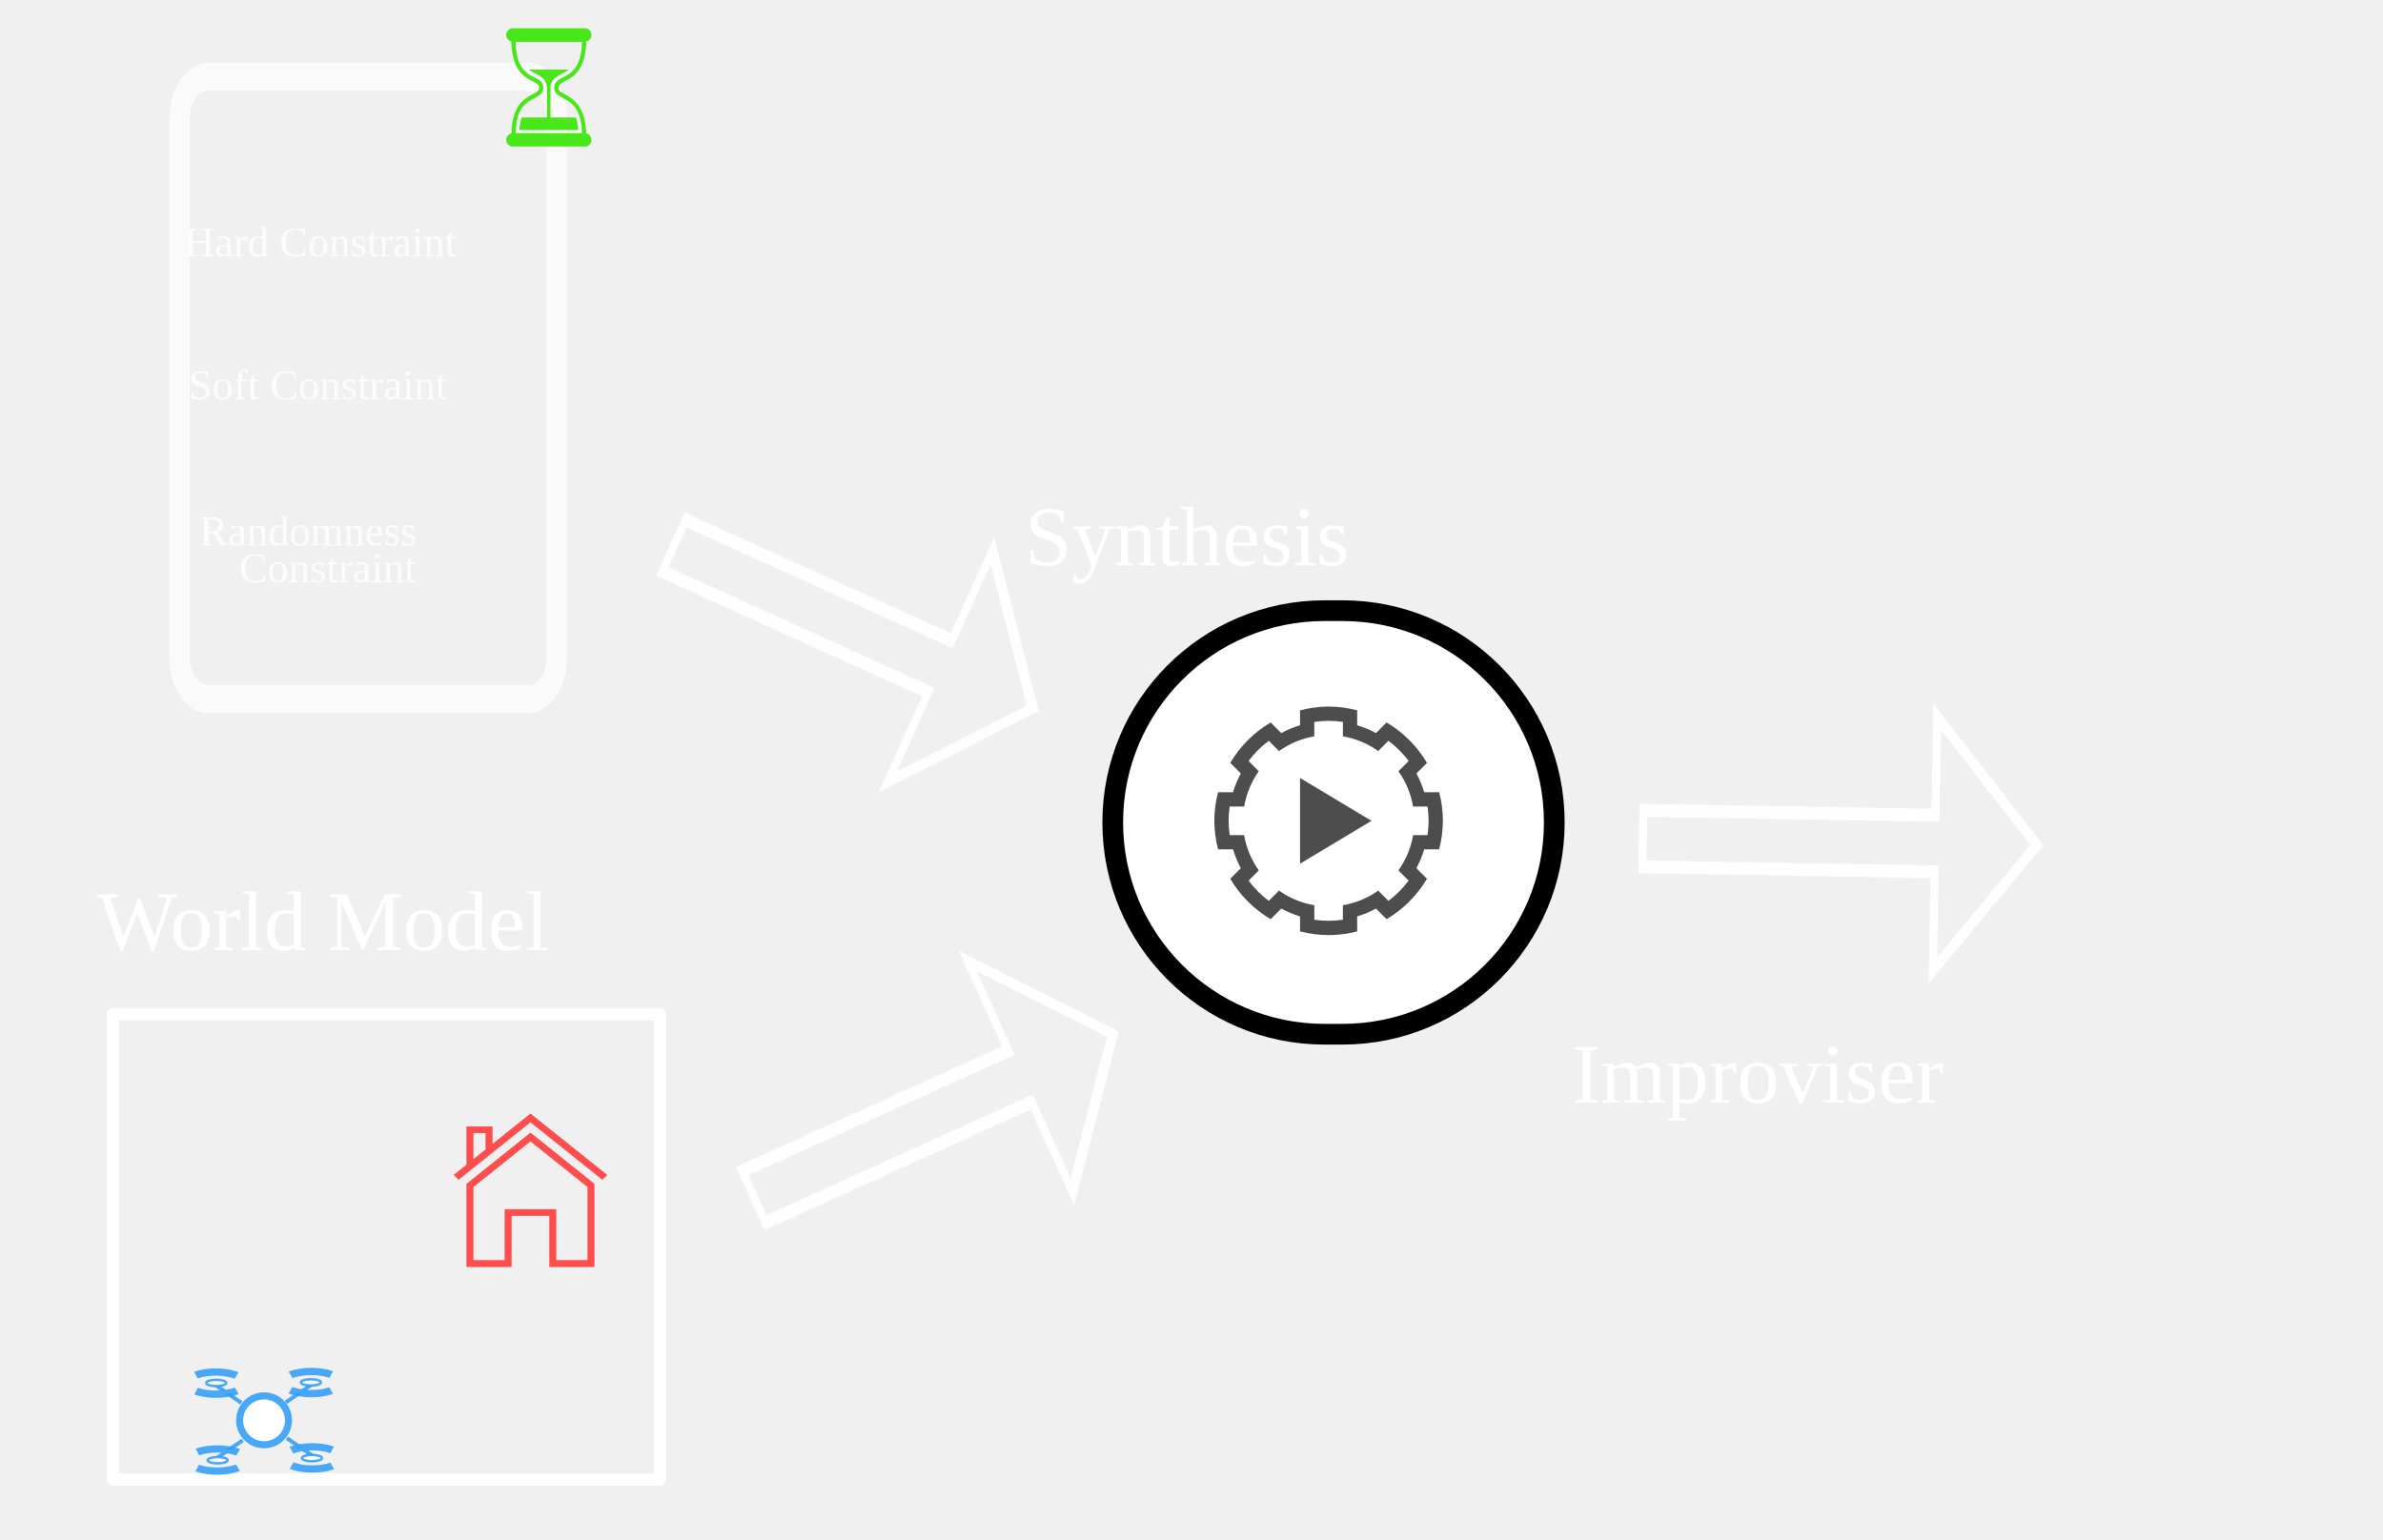
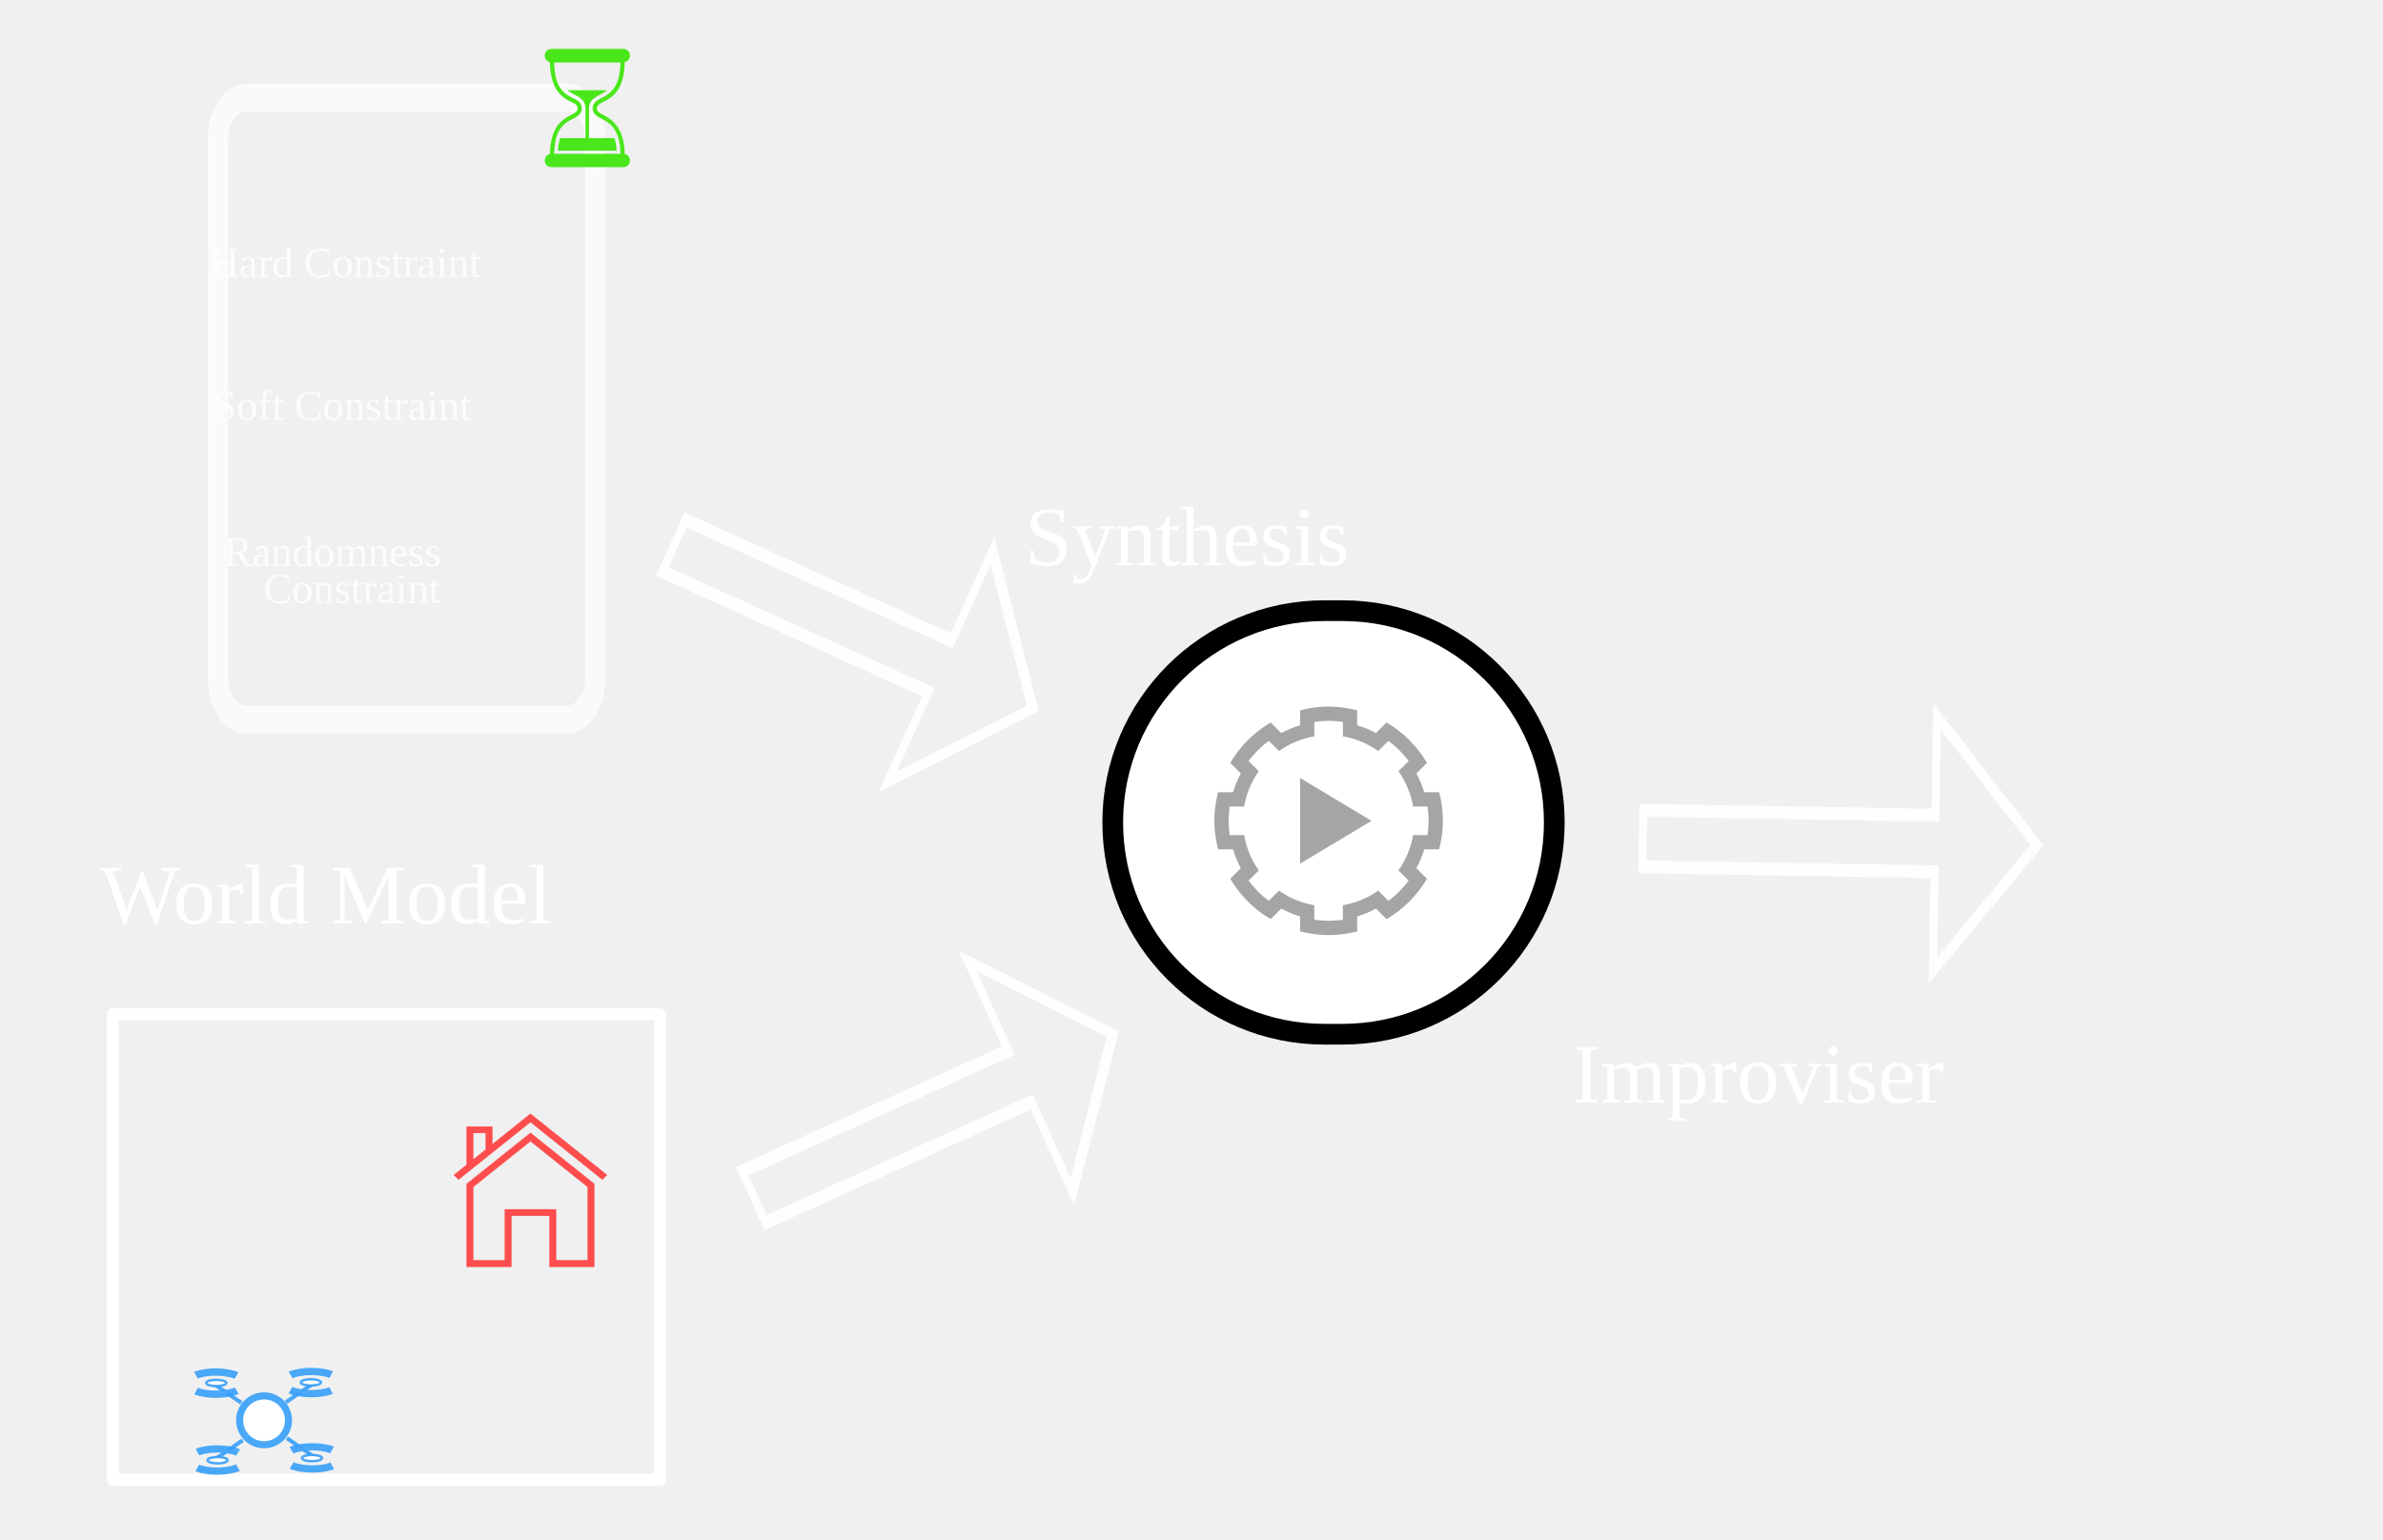
<svg xmlns="http://www.w3.org/2000/svg" width="844.607" height="545.63" viewBox="0 0 223.469 144.365" version="1.1" id="svg211">
  <defs id="defs208">
    <marker style="overflow:visible" id="marker62969" refX="0.0" refY="0.0" orient="auto">
      <path transform="scale(0.8) translate(-6,0)" style="fill-rule:evenodd;fill:context-fill;stroke:context-stroke;stroke-width:1.0pt" d="M 5.77,0.0 L -2.88,5.0 L -2.88,-5.0 L 5.77,0.0 z " id="path62967" />
    </marker>
    <marker style="overflow:visible" id="marker62959" refX="0.0" refY="0.0" orient="auto">
      <path transform="scale(0.8) translate(12.5,0)" style="fill-rule:evenodd;fill:context-stroke;stroke:context-stroke;stroke-width:1.0pt" d="M 0.0,0.0 L 5.0,-5.0 L -12.5,0.0 L 5.0,5.0 L 0.0,0.0 z " id="path17092" />
    </marker>
    <marker style="overflow:visible" id="TriangleOutL" refX="0" refY="0" orient="auto">
      <path transform="scale(0.8)" style="fill:context-stroke;fill-rule:evenodd;stroke:context-stroke;stroke-width:1pt" d="M 5.77,0 -2.88,5 V -5 Z" id="path17234" />
    </marker>
    <marker style="overflow:visible" id="EmptyTriangleOutL" refX="0" refY="0" orient="auto">
      <path transform="matrix(0.8,0,0,0.8,-4.8,0)" style="fill:context-fill;fill-rule:evenodd;stroke:context-stroke;stroke-width:1pt" d="M 5.77,0 -2.88,5 V -5 Z" id="path17252" />
    </marker>
    <marker orient="auto" refY="0" refX="0" id="Arrow1Send" style="overflow:visible">
      <path id="path1590" d="M 0,0 5,-5 -12.5,0 5,5 Z" style="fill:#484d49;fill-opacity:0.457;fill-rule:evenodd;stroke:#484d49;stroke-width:1pt;stroke-opacity:0.457" transform="matrix(-0.2,0,0,-0.2,-1.2,0)" />
    </marker>
    <marker orient="auto" refY="0" refX="0" id="Arrow1Mend" style="overflow:visible">
      <path id="path1584" d="M 0,0 5,-5 -12.5,0 5,5 Z" style="fill:#000000;fill-opacity:1;fill-rule:evenodd;stroke:#000000;stroke-width:1pt;stroke-opacity:1" transform="matrix(-0.4,0,0,-0.4,-4,0)" />
    </marker>
    <marker orient="auto" refY="0" refX="0" id="Arrow1Lstart" style="overflow:visible">
      <path id="path1575" d="M 0,0 5,-5 -12.5,0 5,5 Z" style="fill:#000000;fill-opacity:1;fill-rule:evenodd;stroke:#000000;stroke-width:1pt;stroke-opacity:1" transform="matrix(0.8,0,0,0.8,10,0)" />
    </marker>
    <style type="text/css" id="current-color-scheme">
      .ColorScheme-Text {
        color:#4d4d4d;
      }
      </style>
    <marker style="overflow:visible" id="TriangleOutL-7" refX="0" refY="0" orient="auto">
      <path transform="scale(0.8)" style="fill:context-stroke;fill-rule:evenodd;stroke:context-stroke;stroke-width:1pt" d="M 5.77,0 -2.88,5 V -5 Z" id="path17234-6" />
    </marker>
    <marker style="overflow:visible" id="TriangleOutL-6" refX="0" refY="0" orient="auto">
      <path transform="scale(0.8)" style="fill:context-stroke;fill-rule:evenodd;stroke:context-stroke;stroke-width:1pt" d="M 5.77,0 -2.88,5 V -5 Z" id="path17234-2" />
    </marker>
  </defs>
-   <g id="layer1" transform="translate(-2.836488,-1.148294)">
+   <g id="layer1" transform="translate(-2.836488,-1.148294)" style="opacity:1">
    <g id="g6491" transform="matrix(0.3446956,0,0,0.3446956,7.017102,81.92603)" style="display:inline">
      <g id="layer1-6" transform="translate(-2.850199,-12.07807)" style="display:none">
        <rect style="opacity:1;fill:#555555;fill-opacity:1;stroke:#f93737;stroke-width:1.729;stroke-linecap:round;stroke-linejoin:round;stroke-miterlimit:4;stroke-dasharray:none;stroke-dashoffset:0;stroke-opacity:0.899" id="rect838" width="121.124" height="123.391" x="36.665" y="46.04" ry="0.04" />
        <text xml:space="preserve" style="font-style:normal;font-weight:normal;font-size:10.583px;line-height:1.25;font-family:sans-serif;letter-spacing:0px;word-spacing:0px;fill:#000000;fill-opacity:1;stroke:none;stroke-width:0.265" x="68.09" y="158.719" id="text3446" />
      </g>
      <g id="layer10">
        <rect style="fill:none;fill-opacity:0.913;stroke:#ffffff;stroke-width:3.323;stroke-opacity:1" id="rect6683" width="148.831" height="126.642" x="18.575" y="41.657" ry="0.081" />
      </g>
      <g id="layer11">
        <g id="layer2" style="display:inline" transform="translate(49.50892,38.42407)">
          <g id="g490" transform="translate(-35.75047,-45.1251)">
            <g id="g1486-63" transform="matrix(0.1083199,0,0,0.1083199,90.69718,68.52624)" style="fill:#ff4949;fill-opacity:0.973;stroke:#f93737;stroke-opacity:0.899">
              <path id="path1482-2" d="M 256,112 96,240 V 448 H 208 V 320 h 96 V 448 H 416 V 240 Z M 400,432 H 320 V 304 H 192 V 432 H 112 V 247.69 l 144,-115.2 144,115.2 z" style="fill:#ff4949;fill-opacity:0.973;stroke:#f93737;stroke-opacity:0.899" />
              <path id="path1484-06" d="m 256,64 -96,76.8 V 96 H 96 v 95.999 L 64,217.498 75.51,228.882 256,84.49 436.49,228.883 448,217.498 Z m -112,89.599 -32,25.6 V 112 h 32 z" style="fill:#ff4949;fill-opacity:0.973;stroke:#f93737;stroke-opacity:0.899" />
            </g>
          </g>
        </g>
      </g>
      <g id="layer4" style="display:inline" transform="matrix(1.485321,0,0,1.485321,26.91376,-4.255943)">
        <g id="layer5">
          <g id="g3074-6" transform="matrix(0.05669971,0,0,-0.05669971,14.73533,160.2424)" style="display:inline;fill:#ffffff;fill-opacity:1;stroke:#379ff9;stroke-opacity:0.899">
            <g id="g590" style="fill:#ffffff;fill-opacity:1;stroke:#379ff9;stroke-opacity:0.899">
              <g id="g3310" transform="translate(67.73886,223.6234)" style="fill:#ffffff;fill-opacity:1;stroke:#379ff9;stroke-opacity:0.899">
                <path id="path3798-2-1" d="m 48.197,160.046 -3.593,-2.472" style="fill:#ffffff;fill-opacity:1;stroke:#379ff9;stroke-width:0.531;stroke-linecap:butt;stroke-linejoin:miter;stroke-miterlimit:4;stroke-dasharray:none;stroke-opacity:0.899" transform="matrix(24.01595,0,0,-24.01595,-1169.153,4645.409)" />
                <path id="path3872" style="fill:#ffffff;fill-opacity:1;stroke:#379ff9;stroke-width:0.331;stroke-opacity:0.899" transform="matrix(24.01595,0,0,-24.01595,-1169.153,4645.409)" d="m 46.18,157.367 a 1.352,0.423 0 0 1 -1.352,0.423 1.352,0.423 0 0 1 -1.352,-0.423 1.352,0.423 0 0 1 1.352,-0.423 1.352,0.423 0 0 1 1.352,0.423 z" />
                <g transform="matrix(1,0,0,-1,-4.294649,1482.473)" id="g3074" style="fill:#ffffff;fill-opacity:1;stroke:#379ff9;stroke-opacity:0.899">
                  <path id="path3928-3" style="fill:#ffffff;fill-opacity:1;stroke:#379ff9;stroke-width:30.597;stroke-opacity:0.899" transform="matrix(0.9274643,0,0,0.7674836,-205.264,498.8283)" d="M 197.448,186.174 A 100.658,47.368 0 0 1 55.765,187.673" />
                  <path id="path3928-3-2" style="fill:#ffffff;fill-opacity:1;stroke:#379ff9;stroke-width:30.597;stroke-opacity:0.899" transform="matrix(0.9274643,0,0,-0.7674836,-205.7667,735.1617)" d="M 197.448,186.174 A 100.658,47.368 0 0 1 55.765,187.673" />
                </g>
                <path id="path985" style="opacity:1;fill:#ffffff;fill-opacity:1;stroke:#379ff9;stroke-width:0.948;stroke-linecap:round;stroke-linejoin:round;stroke-opacity:0.899" transform="matrix(24.01595,0,0,-24.01595,-1169.153,4645.409)" d="m 54.54,162.395 a 3.286,3.286 0 0 1 -3.286,3.286 3.286,3.286 0 0 1 -3.286,-3.286 3.286,3.286 0 0 1 3.286,-3.286 3.286,3.286 0 0 1 3.286,3.286 z" />
                <path id="path3798-2-1-5" d="m 54.192,159.971 3.593,-2.472" style="fill:#ffffff;fill-opacity:1;stroke:#379ff9;stroke-width:0.531;stroke-linecap:butt;stroke-linejoin:miter;stroke-miterlimit:4;stroke-dasharray:none;stroke-opacity:0.899" transform="matrix(24.01595,0,0,-24.01595,-1169.153,4645.409)" />
                <path id="path3872-3" style="fill:#ffffff;fill-opacity:1;stroke:#379ff9;stroke-width:0.331;stroke-opacity:0.899" transform="matrix(-24.01595,0,0,-24.01595,-1169.153,4645.409)" d="m -56.209,157.291 a 1.352,0.423 0 0 1 -1.352,0.423 1.352,0.423 0 0 1 -1.352,-0.423 1.352,0.423 0 0 1 1.352,-0.423 1.352,0.423 0 0 1 1.352,0.423 z" />
                <g transform="rotate(180,62.48022,742.1427)" id="g3074-5" style="fill:#ffffff;fill-opacity:1;stroke:#379ff9;stroke-opacity:0.899">
                  <path id="path3928-3-6" style="fill:#ffffff;fill-opacity:1;stroke:#379ff9;stroke-width:30.597;stroke-opacity:0.899" transform="matrix(0.9274643,0,0,0.7674836,-205.264,498.8283)" d="M 197.448,186.174 A 100.658,47.368 0 0 1 55.765,187.673" />
                  <path id="path3928-3-2-2" style="fill:#ffffff;fill-opacity:1;stroke:#379ff9;stroke-width:30.597;stroke-opacity:0.899" transform="matrix(0.9274643,0,0,-0.7674836,-205.7667,735.1617)" d="M 197.448,186.174 A 100.658,47.368 0 0 1 55.765,187.673" />
                </g>
                <path id="path3798-2-1-5-1" d="m 54.326,164.798 3.593,2.472" style="fill:#ffffff;fill-opacity:1;stroke:#379ff9;stroke-width:0.531;stroke-linecap:butt;stroke-linejoin:miter;stroke-miterlimit:4;stroke-dasharray:none;stroke-opacity:0.899" transform="matrix(24.01595,0,0,-24.01595,-1169.153,4645.409)" />
                <path id="path3872-3-2" style="fill:#ffffff;fill-opacity:1;stroke:#379ff9;stroke-width:0.331;stroke-opacity:0.899" transform="matrix(-24.01595,0,0,24.01595,-1169.153,4645.409)" d="m -56.343,-167.478 a 1.352,0.423 0 0 1 -1.352,0.423 1.352,0.423 0 0 1 -1.352,-0.423 1.352,0.423 0 0 1 1.352,-0.423 1.352,0.423 0 0 1 1.352,0.423 z" />
                <g transform="matrix(-1,0,0,1,128.1668,6.90432)" id="g3074-5-7" style="fill:#ffffff;fill-opacity:1;stroke:#379ff9;stroke-opacity:0.899">
                  <path id="path3928-3-6-0" style="fill:#ffffff;fill-opacity:1;stroke:#379ff9;stroke-width:30.597;stroke-opacity:0.899" transform="matrix(0.9274643,0,0,0.7674836,-205.264,498.8283)" d="M 197.448,186.174 A 100.658,47.368 0 0 1 55.765,187.673" />
                  <path id="path3928-3-2-2-9" style="fill:#ffffff;fill-opacity:1;stroke:#379ff9;stroke-width:30.597;stroke-opacity:0.899" transform="matrix(0.9274643,0,0,-0.7674836,-205.7667,735.1617)" d="M 197.448,186.174 A 100.658,47.368 0 0 1 55.765,187.673" />
                </g>
                <path id="path3798-2-1-6" d="m 48.376,165.085 -3.593,2.472" style="fill:#ffffff;fill-opacity:1;stroke:#379ff9;stroke-width:0.531;stroke-linecap:butt;stroke-linejoin:miter;stroke-miterlimit:4;stroke-dasharray:none;stroke-opacity:0.899" transform="matrix(24.01595,0,0,-24.01595,-1169.153,4645.409)" />
                <path id="path3872-0" style="fill:#ffffff;fill-opacity:1;stroke:#379ff9;stroke-width:0.331;stroke-opacity:0.899" transform="matrix(24.01595,0,0,24.01595,-1169.153,4645.409)" d="m 46.358,-167.765 a 1.352,0.423 0 0 1 -1.352,0.423 1.352,0.423 0 0 1 -1.352,-0.423 1.352,0.423 0 0 1 1.352,-0.423 1.352,0.423 0 0 1 1.352,0.423 z" />
                <path id="path3928-3-26" style="fill:#ffffff;fill-opacity:1;stroke:#379ff9;stroke-width:30.597;stroke-opacity:0.899" transform="matrix(0.9274643,0,0,0.7674836,-205.264,498.8283)" d="M 197.448,186.174 A 100.658,47.368 0 0 1 55.765,187.673" />
                <path id="path3928-3-2-1" style="fill:#ffffff;fill-opacity:1;stroke:#379ff9;stroke-width:30.597;stroke-opacity:0.899" transform="matrix(0.9274643,0,0,-0.7674836,-205.7667,735.1617)" d="M 197.448,186.174 A 100.658,47.368 0 0 1 55.765,187.673" />
              </g>
            </g>
          </g>
        </g>
        <g id="layer6" style="display:inline" />
      </g>
      <g id="layer3" transform="translate(32.90027,33.04703)">
        <g id="layer7" style="display:inline">
          <g id="g1404" transform="matrix(0.8234665,0,0,0.935166,1.642104,-51.65919)" style="fill:#68f4bc;fill-opacity:1;stroke:#00951e;stroke-opacity:1" />
        </g>
        <g id="layer8" style="display:inline" />
      </g>
    </g>
-     <text xml:space="preserve" style="font-size:10.583px;line-height:1.25;font-family:'Times New Roman';-inkscape-font-specification:'Times New Roman, ';text-align:center;word-spacing:0px;text-anchor:middle;stroke-width:0.265" x="39.73" y="90.254" id="text8904">
-       <tspan id="tspan8902" style="font-style:normal;font-variant:normal;font-weight:normal;font-stretch:normal;font-size:7.938px;font-family:'Times New Roman';-inkscape-font-specification:'Times New Roman, Normal';font-variant-ligatures:normal;font-variant-caps:normal;font-variant-numeric:normal;font-variant-east-asian:normal;fill:#ffffff;fill-opacity:1;stroke-width:0.265" x="39.73" y="90.254">World Model</tspan>
+     <text xml:space="preserve" style="font-size:10.583px;line-height:1.25;font-family:'Times New Roman';-inkscape-font-specification:'Times New Roman, ';text-align:center;word-spacing:0px;text-anchor:middle;stroke-width:0.265" x="40.009" y="87.762" id="text8904">
+       <tspan id="tspan8902" style="font-style:normal;font-variant:normal;font-weight:normal;font-stretch:normal;font-size:7.938px;font-family:'Times New Roman';-inkscape-font-specification:'Times New Roman, Normal';font-variant-ligatures:normal;font-variant-caps:normal;font-variant-numeric:normal;font-variant-east-asian:normal;fill:#ffffff;fill-opacity:1;stroke-width:0.265" x="40.009" y="87.762">World Model</tspan>
    </text>
    <g id="g24943">
      <g id="g17486" transform="translate(5.889624,8.318429)">
        <rect style="fill:#ffffff;fill-opacity:1;stroke:#000000;stroke-width:1.943;stroke-opacity:1" id="rect237-3" width="41.408" height="39.729" x="101.295" y="50.11" ry="19.864" />
-         <path style="fill:currentColor;fill-opacity:1;stroke:none;stroke-width:1.34" d="m 121.54,59.104 c -0.905,0.006 -1.805,0.125 -2.679,0.356 v 1.384 0.016 a 9.378,9.378 0 0 0 -1.764,0.73 l -0.011,-0.011 -0.981,-0.981 c -1.563,0.922 -2.867,2.225 -3.789,3.789 l 0.699,0.699 0.293,0.293 a 9.378,9.378 0 0 0 -0.733,1.764 h -0.018 -1.387 c -0.229,0.875 -0.346,1.775 -0.348,2.679 0.006,0.905 0.125,1.805 0.356,2.679 h 1.384 0.016 a 9.378,9.378 0 0 0 0.73,1.764 l -0.293,0.293 -0.699,0.699 c 0.922,1.563 2.225,2.867 3.789,3.789 l 0.699,-0.699 0.293,-0.293 a 9.378,9.378 0 0 0 1.764,0.733 v 0.413 0.992 c 0.875,0.229 1.775,0.346 2.679,0.348 0.904,-0.003 1.804,-0.119 2.679,-0.348 v -0.992 -0.413 a 9.378,9.378 0 0 0 1.764,-0.733 l 0.293,0.293 0.699,0.699 c 1.563,-0.922 2.867,-2.225 3.789,-3.789 l -0.699,-0.699 -0.293,-0.293 a 9.378,9.378 0 0 0 0.73,-1.764 h 0.016 1.384 c 0.231,-0.875 0.35,-1.775 0.356,-2.679 -0.002,-0.904 -0.119,-1.804 -0.348,-2.679 h -1.387 -0.018 a 9.378,9.378 0 0 0 -0.733,-1.764 l 0.293,-0.293 0.699,-0.699 c -0.922,-1.563 -2.225,-2.867 -3.789,-3.789 l -0.981,0.981 -0.011,0.011 a 9.378,9.378 0 0 0 -1.764,-0.73 v -0.016 -1.384 c -0.875,-0.231 -1.775,-0.35 -2.679,-0.356 z m 0,1.34 c 0.449,0.002 0.897,0.036 1.34,0.102 v 0.005 1.232 0.115 a 8.038,8.038 0 0 1 3.31,1.379 l 0.086,-0.086 0.871,-0.871 0.003,-0.003 c 0.72,0.537 1.358,1.173 1.897,1.892 l -0.005,0.005 -0.871,0.871 -0.084,0.084 a 8.038,8.038 0 0 1 1.371,3.313 h 0.12 1.235 0.005 c 0.065,0.444 0.099,0.89 0.099,1.34 -0.002,0.449 -0.036,0.897 -0.102,1.34 h -0.005 -1.232 -0.115 a 8.038,8.038 0 0 1 -1.379,3.31 l 0.086,0.086 0.871,0.871 0.003,0.003 c -0.537,0.72 -1.173,1.358 -1.892,1.897 l -0.005,-0.005 -0.871,-0.871 -0.084,-0.084 a 8.038,8.038 0 0 1 -3.313,1.371 v 0.12 1.235 0.005 c -0.444,0.065 -0.89,0.099 -1.34,0.099 -0.449,-6.7e-4 -0.896,-0.035 -1.34,-0.099 v -0.005 -1.235 -0.12 a 8.038,8.038 0 0 1 -3.313,-1.371 l -0.084,0.084 -0.871,0.871 -0.005,0.005 c -0.718,-0.539 -1.355,-1.177 -1.892,-1.897 l 0.003,-0.003 0.871,-0.871 0.086,-0.086 a 8.038,8.038 0 0 1 -1.379,-3.31 h -0.115 -1.232 -0.005 c -0.065,-0.443 -0.1,-0.891 -0.102,-1.34 6.7e-4,-0.449 0.035,-0.896 0.099,-1.34 h 0.005 1.235 0.12 a 8.038,8.038 0 0 1 1.371,-3.313 l -0.084,-0.084 -0.871,-0.871 -0.005,-0.005 c 0.539,-0.718 1.177,-1.355 1.897,-1.892 l 0.003,0.003 0.871,0.871 0.086,0.086 a 8.038,8.038 0 0 1 3.31,-1.379 v -0.115 -1.232 -0.005 c 0.443,-0.065 0.891,-0.1 1.34,-0.102 z m -2.679,5.359 v 8.038 l 6.698,-4.019 z" class="ColorScheme-Text" id="path16259" />
+         <path style="fill:currentColor;fill-opacity:1;stroke:none;stroke-width:1.34;opacity:0.507" d="m 121.54,59.104 c -0.905,0.006 -1.805,0.125 -2.679,0.356 v 1.384 0.016 a 9.378,9.378 0 0 0 -1.764,0.73 l -0.011,-0.011 -0.981,-0.981 c -1.563,0.922 -2.867,2.225 -3.789,3.789 l 0.699,0.699 0.293,0.293 a 9.378,9.378 0 0 0 -0.733,1.764 h -0.018 -1.387 c -0.229,0.875 -0.346,1.775 -0.348,2.679 0.006,0.905 0.125,1.805 0.356,2.679 h 1.384 0.016 a 9.378,9.378 0 0 0 0.73,1.764 l -0.293,0.293 -0.699,0.699 c 0.922,1.563 2.225,2.867 3.789,3.789 l 0.699,-0.699 0.293,-0.293 a 9.378,9.378 0 0 0 1.764,0.733 v 0.413 0.992 c 0.875,0.229 1.775,0.346 2.679,0.348 0.904,-0.003 1.804,-0.119 2.679,-0.348 v -0.992 -0.413 a 9.378,9.378 0 0 0 1.764,-0.733 l 0.293,0.293 0.699,0.699 c 1.563,-0.922 2.867,-2.225 3.789,-3.789 l -0.699,-0.699 -0.293,-0.293 a 9.378,9.378 0 0 0 0.73,-1.764 h 0.016 1.384 c 0.231,-0.875 0.35,-1.775 0.356,-2.679 -0.002,-0.904 -0.119,-1.804 -0.348,-2.679 h -1.387 -0.018 a 9.378,9.378 0 0 0 -0.733,-1.764 l 0.293,-0.293 0.699,-0.699 c -0.922,-1.563 -2.225,-2.867 -3.789,-3.789 l -0.981,0.981 -0.011,0.011 a 9.378,9.378 0 0 0 -1.764,-0.73 v -0.016 -1.384 c -0.875,-0.231 -1.775,-0.35 -2.679,-0.356 z m 0,1.34 c 0.449,0.002 0.897,0.036 1.34,0.102 v 0.005 1.232 0.115 a 8.038,8.038 0 0 1 3.31,1.379 l 0.086,-0.086 0.871,-0.871 0.003,-0.003 c 0.72,0.537 1.358,1.173 1.897,1.892 l -0.005,0.005 -0.871,0.871 -0.084,0.084 a 8.038,8.038 0 0 1 1.371,3.313 h 0.12 1.235 0.005 c 0.065,0.444 0.099,0.89 0.099,1.34 -0.002,0.449 -0.036,0.897 -0.102,1.34 h -0.005 -1.232 -0.115 a 8.038,8.038 0 0 1 -1.379,3.31 l 0.086,0.086 0.871,0.871 0.003,0.003 c -0.537,0.72 -1.173,1.358 -1.892,1.897 l -0.005,-0.005 -0.871,-0.871 -0.084,-0.084 a 8.038,8.038 0 0 1 -3.313,1.371 v 0.12 1.235 0.005 c -0.444,0.065 -0.89,0.099 -1.34,0.099 -0.449,-6.7e-4 -0.896,-0.035 -1.34,-0.099 v -0.005 -1.235 -0.12 a 8.038,8.038 0 0 1 -3.313,-1.371 l -0.084,0.084 -0.871,0.871 -0.005,0.005 c -0.718,-0.539 -1.355,-1.177 -1.892,-1.897 l 0.003,-0.003 0.871,-0.871 0.086,-0.086 a 8.038,8.038 0 0 1 -1.379,-3.31 h -0.115 -1.232 -0.005 c -0.065,-0.443 -0.1,-0.891 -0.102,-1.34 6.7e-4,-0.449 0.035,-0.896 0.099,-1.34 h 0.005 1.235 0.12 a 8.038,8.038 0 0 1 1.371,-3.313 l -0.084,-0.084 -0.871,-0.871 -0.005,-0.005 c 0.539,-0.718 1.177,-1.355 1.897,-1.892 l 0.003,0.003 0.871,0.871 0.086,0.086 a 8.038,8.038 0 0 1 3.31,-1.379 v -0.115 -1.232 -0.005 c 0.443,-0.065 0.891,-0.1 1.34,-0.102 z m -2.679,5.359 v 8.038 l 6.698,-4.019 z" class="ColorScheme-Text" id="path16259" />
        <text xml:space="preserve" style="font-size:10.583px;line-height:1.25;font-family:'Times New Roman';-inkscape-font-specification:'Times New Roman, ';text-align:center;word-spacing:0px;text-anchor:middle;stroke-width:0.265" x="120.172" y="45.846" id="text19294">
          <tspan id="tspan19292" style="font-style:normal;font-variant:normal;font-weight:normal;font-stretch:normal;font-size:7.938px;font-family:'Times New Roman';-inkscape-font-specification:'Times New Roman, Normal';font-variant-ligatures:normal;font-variant-caps:normal;font-variant-numeric:normal;font-variant-east-asian:normal;fill:#ffffff;fill-opacity:1;stroke-width:0.265" x="120.172" y="45.846">Synthesis</tspan>
        </text>
        <text xml:space="preserve" style="font-size:10.583px;line-height:1.25;font-family:'Times New Roman';-inkscape-font-specification:'Times New Roman, ';text-align:center;word-spacing:0px;text-anchor:middle;stroke-width:0.265" x="173.725" y="96.245" id="text19294-8">
          <tspan id="tspan19292-5" style="font-style:normal;font-variant:normal;font-weight:normal;font-stretch:normal;font-size:7.938px;font-family:'Times New Roman';-inkscape-font-specification:'Times New Roman, Normal';font-variant-ligatures:normal;font-variant-caps:normal;font-variant-numeric:normal;font-variant-east-asian:normal;fill:#ffffff;fill-opacity:1;stroke-width:0.265" x="173.725" y="96.245">Improviser</tspan>
        </text>
      </g>
    </g>
    <g transform="matrix(-0.07651765,0,0,-0.1027517,120.7158,194.0189)" id="Ebene_1">
      <polygon points="233.178,0 233.178,141.732 902.25,141.732 902.25,222.986 233.178,222.986 233.178,364.719 0,182.359 " id="path2050" transform="matrix(0.4874173,0.1645879,-0.3520489,0.5781645,339.0172,1124.915)" style="fill:none;fill-opacity:1;stroke:#fefefe;stroke-opacity:1;stroke-width:18.42;stroke-miterlimit:4;stroke-dasharray:none" />
      <polygon points="233.178,141.732 902.25,141.732 902.25,222.986 233.178,222.986 233.178,364.719 0,182.359 233.178,0 " id="path2050-8" transform="matrix(0.4874173,-0.1645879,-0.3520489,-0.5781645,241.0325,1038.375)" style="fill:none;fill-opacity:1;stroke:#fefefe;stroke-opacity:1;stroke-width:18.42;stroke-miterlimit:4;stroke-dasharray:none" />
      <polygon points="902.25,222.986 233.178,222.986 233.178,364.719 0,182.359 233.178,0 233.178,141.732 902.25,141.732 " id="path2050-83" transform="matrix(0.5351107,0.00668567,-0.01430044,0.6347375,-953.07,989.7406)" style="fill:none;fill-opacity:1;stroke:#fefefe;stroke-opacity:1;stroke-width:18.42;stroke-miterlimit:4;stroke-dasharray:none" />
    </g>
  </g>
-   <g id="layer13" transform="translate(-2.836488,-1.148294)">
-     <g id="g24950" transform="matrix(1.187178,0,0,1.187178,-10.92644,-7.187084)">
-       <path d="M 53.274,63.326 H 28.074 c -1.687,0 -3.056,-1.916 -3.056,-4.277 V 16.302 c 0.004,-2.361 1.369,-4.277 3.056,-4.277 h 25.2 c 1.687,0 3.056,1.916 3.056,4.277 v 42.752 c -0.004,2.356 -1.369,4.272 -3.056,4.272 z M 54.8,16.302 c 0,-1.178 -0.684,-2.136 -1.526,-2.136 H 28.074 c -0.842,0 -1.526,0.958 -1.526,2.136 v 42.752 c 0,1.183 0.684,2.136 1.526,2.136 h 25.2 c 0.845,0 1.526,-0.958 1.526,-2.136 z" id="path5910" style="fill:#ffffff;fill-opacity:0.66;stroke:#ffffff;stroke-width:0.044;stroke-opacity:1" />
-       <text xml:space="preserve" style="font-size:4.476px;line-height:1.25;font-family:'Times New Roman';-inkscape-font-specification:'Times New Roman, ';text-align:center;word-spacing:0px;text-anchor:middle;fill:#ffffff;fill-opacity:0.823;stroke-width:0.112" x="40.81" y="27.27" id="text32281">
-         <tspan id="tspan32279" style="font-style:normal;font-variant:normal;font-weight:normal;font-stretch:normal;font-size:3.357px;font-family:'Times New Roman';-inkscape-font-specification:'Times New Roman, Normal';font-variant-ligatures:normal;font-variant-caps:normal;font-variant-numeric:normal;font-variant-east-asian:normal;fill:#ffffff;fill-opacity:0.823;stroke-width:0.112" x="40.81" y="27.27">Hard Constraint</tspan>
-       </text>
-       <text xml:space="preserve" style="font-size:4.476px;line-height:1.25;font-family:'Times New Roman';-inkscape-font-specification:'Times New Roman, ';text-align:center;word-spacing:0px;text-anchor:middle;fill:#ffffff;fill-opacity:0.823;stroke-width:0.112" x="40.621" y="38.562" id="text32281-1">
-         <tspan id="tspan32279-8" style="font-style:normal;font-variant:normal;font-weight:normal;font-stretch:normal;font-size:3.357px;font-family:'Times New Roman';-inkscape-font-specification:'Times New Roman, Normal';font-variant-ligatures:normal;font-variant-caps:normal;font-variant-numeric:normal;font-variant-east-asian:normal;fill:#ffffff;fill-opacity:0.823;stroke-width:0.112" x="40.621" y="38.562">Soft Constraint</tspan>
-       </text>
-       <text xml:space="preserve" style="font-size:4.476px;line-height:0.65;font-family:'Times New Roman';-inkscape-font-specification:'Times New Roman, ';text-align:center;word-spacing:0px;text-anchor:middle;fill:#ffffff;fill-opacity:0.823;stroke-width:0.112" x="40.974" y="50.11" id="text32281-1-3">
-         <tspan id="tspan32279-8-6" style="font-style:normal;font-variant:normal;font-weight:normal;font-stretch:normal;font-size:3.357px;font-family:'Times New Roman';-inkscape-font-specification:'Times New Roman, Normal';font-variant-ligatures:normal;font-variant-caps:normal;font-variant-numeric:normal;font-variant-east-asian:normal;fill:#ffffff;fill-opacity:0.823;stroke-width:0.112" x="40.974" y="50.11">Randomness</tspan>
-         <tspan style="font-style:normal;font-variant:normal;font-weight:normal;font-stretch:normal;font-size:3.357px;font-family:'Times New Roman';-inkscape-font-specification:'Times New Roman, Normal';font-variant-ligatures:normal;font-variant-caps:normal;font-variant-numeric:normal;font-variant-east-asian:normal;fill:#ffffff;fill-opacity:0.823;stroke-width:0.112" x="40.974" y="53.019" id="tspan9684"> Constraint</tspan>
-       </text>
-       <g id="g50831" transform="matrix(0.7442228,0,0,0.7442228,14.2935,4.169775)" style="fill:#49e71a;fill-opacity:1">
-         <path fill="currentColor" d="m 54.8,16.302 h 2.702 q 0.086,0.269 0.146,0.598 0.06,0.329 0.089,0.736 h -6.235 q 0.017,-0.378 0.077,-0.704 0.06,-0.326 0.157,-0.63 h 2.691 v -3.155 q 0,-0.864 -0.968,-1.357 -0.647,-0.326 -0.95,-0.573 h 4.208 q -0.143,0.126 -0.341,0.246 -0.198,0.12 -0.449,0.246 -0.321,0.166 -0.535,0.323 -0.215,0.157 -0.346,0.326 -0.132,0.169 -0.189,0.364 -0.057,0.195 -0.057,0.424 z m -3.704,1.666 h 7.048 q -0.023,-1.042 -0.252,-1.746 -0.229,-0.698 -0.601,-1.139 -0.189,-0.223 -0.481,-0.435 -0.292,-0.212 -0.693,-0.412 -0.481,-0.24 -0.704,-0.495 -0.223,-0.255 -0.223,-0.593 0,-0.172 0.052,-0.323 0.052,-0.152 0.169,-0.286 0.117,-0.135 0.306,-0.26 0.189,-0.126 0.464,-0.258 1.059,-0.51 1.483,-1.38 0.218,-0.447 0.341,-1.031 0.123,-0.584 0.14,-1.334 h -7.048 q 0.023,0.761 0.135,1.354 0.112,0.593 0.344,1.048 0.232,0.455 0.607,0.793 0.375,0.338 0.936,0.59 0.464,0.206 0.693,0.458 0.229,0.252 0.229,0.63 0,0.355 -0.235,0.607 -0.235,0.252 -0.687,0.481 -0.687,0.338 -1.019,0.67 -0.344,0.344 -0.55,0.761 -0.206,0.424 -0.318,0.985 -0.112,0.561 -0.135,1.317 z m 8.05,0.716 q 0,0.149 -0.054,0.278 -0.054,0.129 -0.149,0.223 -0.094,0.094 -0.223,0.149 -0.129,0.054 -0.278,0.054 h -7.632 q -0.149,0 -0.278,-0.054 -0.129,-0.054 -0.226,-0.149 -0.097,-0.094 -0.152,-0.223 -0.054,-0.129 -0.054,-0.278 0,-0.258 0.155,-0.441 0.155,-0.183 0.395,-0.252 0.017,-0.761 0.132,-1.331 0.115,-0.57 0.298,-0.999 0.097,-0.218 0.2,-0.404 0.103,-0.186 0.223,-0.335 0.12,-0.155 0.243,-0.281 0.123,-0.126 0.255,-0.235 0.137,-0.115 0.361,-0.26 0.223,-0.146 0.55,-0.312 0.172,-0.086 0.301,-0.163 0.129,-0.077 0.212,-0.155 0.083,-0.077 0.126,-0.166 0.043,-0.089 0.043,-0.203 0,-0.103 -0.031,-0.189 -0.031,-0.086 -0.115,-0.172 -0.083,-0.086 -0.229,-0.172 -0.146,-0.086 -0.369,-0.189 -0.292,-0.132 -0.57,-0.321 -0.278,-0.189 -0.535,-0.447 -0.515,-0.504 -0.796,-1.377 Q 50.666,9.409 50.638,8.23 50.409,8.167 50.254,7.981 50.1,7.795 50.1,7.537 q 0,-0.149 0.054,-0.278 0.054,-0.129 0.152,-0.223 0.097,-0.094 0.226,-0.149 0.129,-0.054 0.278,-0.054 h 7.632 q 0.149,0 0.278,0.054 0.129,0.054 0.223,0.149 0.094,0.094 0.149,0.223 0.054,0.129 0.054,0.278 0,0.252 -0.157,0.449 -0.157,0.198 -0.398,0.243 -0.029,1.603 -0.53,2.605 -0.501,1.002 -1.509,1.494 -0.258,0.132 -0.435,0.232 -0.177,0.1 -0.283,0.195 -0.106,0.094 -0.152,0.189 -0.046,0.094 -0.046,0.203 0,0.149 0.077,0.275 0.077,0.126 0.243,0.218 l 0.429,0.229 q 0.538,0.286 0.942,0.661 0.404,0.375 0.676,0.873 0.272,0.498 0.418,1.136 0.146,0.638 0.169,1.446 0.24,0.052 0.398,0.246 0.157,0.195 0.157,0.452 z" id="path50537" style="fill:#49e71a;fill-opacity:1;stroke-width:0.006" />
+   <g id="layer13" transform="translate(-2.836488,-1.148294)" style="opacity:1">
+     <g id="g24950" style="opacity:1" transform="translate(50.81225,5.597145)">
+       <g id="g24950-1" transform="matrix(1.187178,0,0,1.187178,-58.12769,-10.84855)">
+         <path d="M 53.274,63.326 H 28.074 c -1.687,0 -3.056,-1.916 -3.056,-4.277 V 16.302 c 0.004,-2.361 1.369,-4.277 3.056,-4.277 h 25.2 c 1.687,0 3.056,1.916 3.056,4.277 v 42.752 c -0.004,2.356 -1.369,4.272 -3.056,4.272 z M 54.8,16.302 c 0,-1.178 -0.684,-2.136 -1.526,-2.136 H 28.074 c -0.842,0 -1.526,0.958 -1.526,2.136 v 42.752 c 0,1.183 0.684,2.136 1.526,2.136 h 25.2 c 0.845,0 1.526,-0.958 1.526,-2.136 z" id="path5910-2" style="fill:#ffffff;fill-opacity:0.66;stroke:#ffffff;stroke-width:0.044;stroke-opacity:1" />
+         <text xml:space="preserve" style="font-size:4.476px;line-height:1.25;font-family:'Times New Roman';-inkscape-font-specification:'Times New Roman, ';text-align:center;word-spacing:0px;text-anchor:middle;fill:#ffffff;fill-opacity:0.823;stroke-width:0.112" x="40.81" y="27.27" id="text32281">
+           <tspan id="tspan32279" style="font-style:normal;font-variant:normal;font-weight:normal;font-stretch:normal;font-size:3.357px;font-family:'Times New Roman';-inkscape-font-specification:'Times New Roman, Normal';font-variant-ligatures:normal;font-variant-caps:normal;font-variant-numeric:normal;font-variant-east-asian:normal;fill:#ffffff;fill-opacity:0.823;stroke-width:0.112" x="40.81" y="27.27">Hard Constraint</tspan>
+         </text>
+         <text xml:space="preserve" style="font-size:4.476px;line-height:1.25;font-family:'Times New Roman';-inkscape-font-specification:'Times New Roman, ';text-align:center;word-spacing:0px;text-anchor:middle;fill:#ffffff;fill-opacity:0.823;stroke-width:0.112" x="40.621" y="38.562" id="text32281-1">
+           <tspan id="tspan32279-8" style="font-style:normal;font-variant:normal;font-weight:normal;font-stretch:normal;font-size:3.357px;font-family:'Times New Roman';-inkscape-font-specification:'Times New Roman, Normal';font-variant-ligatures:normal;font-variant-caps:normal;font-variant-numeric:normal;font-variant-east-asian:normal;fill:#ffffff;fill-opacity:0.823;stroke-width:0.112" x="40.621" y="38.562">Soft Constraint</tspan>
+         </text>
+         <text xml:space="preserve" style="font-size:4.476px;line-height:0.65;font-family:'Times New Roman';-inkscape-font-specification:'Times New Roman, ';text-align:center;word-spacing:0px;text-anchor:middle;fill:#ffffff;fill-opacity:0.823;stroke-width:0.112" x="40.974" y="50.11" id="text32281-1-3">
+           <tspan id="tspan32279-8-6" style="font-style:normal;font-variant:normal;font-weight:normal;font-stretch:normal;font-size:3.357px;font-family:'Times New Roman';-inkscape-font-specification:'Times New Roman, Normal';font-variant-ligatures:normal;font-variant-caps:normal;font-variant-numeric:normal;font-variant-east-asian:normal;fill:#ffffff;fill-opacity:0.823;stroke-width:0.112" x="40.974" y="50.11">Randomness</tspan>
+           <tspan style="font-style:normal;font-variant:normal;font-weight:normal;font-stretch:normal;font-size:3.357px;font-family:'Times New Roman';-inkscape-font-specification:'Times New Roman, Normal';font-variant-ligatures:normal;font-variant-caps:normal;font-variant-numeric:normal;font-variant-east-asian:normal;fill:#ffffff;fill-opacity:0.823;stroke-width:0.112" x="40.974" y="53.019" id="tspan9684"> Constraint</tspan>
+         </text>
+         <g id="g50831" transform="matrix(0.7442228,0,0,0.7442228,14.2935,4.169775)" style="fill:#49e71a;fill-opacity:1">
+           <path fill="currentColor" d="m 54.8,16.302 h 2.702 q 0.086,0.269 0.146,0.598 0.06,0.329 0.089,0.736 h -6.235 q 0.017,-0.378 0.077,-0.704 0.06,-0.326 0.157,-0.63 h 2.691 v -3.155 q 0,-0.864 -0.968,-1.357 -0.647,-0.326 -0.95,-0.573 h 4.208 q -0.143,0.126 -0.341,0.246 -0.198,0.12 -0.449,0.246 -0.321,0.166 -0.535,0.323 -0.215,0.157 -0.346,0.326 -0.132,0.169 -0.189,0.364 -0.057,0.195 -0.057,0.424 z m -3.704,1.666 h 7.048 q -0.023,-1.042 -0.252,-1.746 -0.229,-0.698 -0.601,-1.139 -0.189,-0.223 -0.481,-0.435 -0.292,-0.212 -0.693,-0.412 -0.481,-0.24 -0.704,-0.495 -0.223,-0.255 -0.223,-0.593 0,-0.172 0.052,-0.323 0.052,-0.152 0.169,-0.286 0.117,-0.135 0.306,-0.26 0.189,-0.126 0.464,-0.258 1.059,-0.51 1.483,-1.38 0.218,-0.447 0.341,-1.031 0.123,-0.584 0.14,-1.334 h -7.048 q 0.023,0.761 0.135,1.354 0.112,0.593 0.344,1.048 0.232,0.455 0.607,0.793 0.375,0.338 0.936,0.59 0.464,0.206 0.693,0.458 0.229,0.252 0.229,0.63 0,0.355 -0.235,0.607 -0.235,0.252 -0.687,0.481 -0.687,0.338 -1.019,0.67 -0.344,0.344 -0.55,0.761 -0.206,0.424 -0.318,0.985 -0.112,0.561 -0.135,1.317 z m 8.05,0.716 q 0,0.149 -0.054,0.278 -0.054,0.129 -0.149,0.223 -0.094,0.094 -0.223,0.149 -0.129,0.054 -0.278,0.054 h -7.632 q -0.149,0 -0.278,-0.054 -0.129,-0.054 -0.226,-0.149 -0.097,-0.094 -0.152,-0.223 -0.054,-0.129 -0.054,-0.278 0,-0.258 0.155,-0.441 0.155,-0.183 0.395,-0.252 0.017,-0.761 0.132,-1.331 0.115,-0.57 0.298,-0.999 0.097,-0.218 0.2,-0.404 0.103,-0.186 0.223,-0.335 0.12,-0.155 0.243,-0.281 0.123,-0.126 0.255,-0.235 0.137,-0.115 0.361,-0.26 0.223,-0.146 0.55,-0.312 0.172,-0.086 0.301,-0.163 0.129,-0.077 0.212,-0.155 0.083,-0.077 0.126,-0.166 0.043,-0.089 0.043,-0.203 0,-0.103 -0.031,-0.189 -0.031,-0.086 -0.115,-0.172 -0.083,-0.086 -0.229,-0.172 -0.146,-0.086 -0.369,-0.189 -0.292,-0.132 -0.57,-0.321 -0.278,-0.189 -0.535,-0.447 -0.515,-0.504 -0.796,-1.377 Q 50.666,9.409 50.638,8.23 50.409,8.167 50.254,7.981 50.1,7.795 50.1,7.537 q 0,-0.149 0.054,-0.278 0.054,-0.129 0.152,-0.223 0.097,-0.094 0.226,-0.149 0.129,-0.054 0.278,-0.054 h 7.632 q 0.149,0 0.278,0.054 0.129,0.054 0.223,0.149 0.094,0.094 0.149,0.223 0.054,0.129 0.054,0.278 0,0.252 -0.157,0.449 -0.157,0.198 -0.398,0.243 -0.029,1.603 -0.53,2.605 -0.501,1.002 -1.509,1.494 -0.258,0.132 -0.435,0.232 -0.177,0.1 -0.283,0.195 -0.106,0.094 -0.152,0.189 -0.046,0.094 -0.046,0.203 0,0.149 0.077,0.275 0.077,0.126 0.243,0.218 l 0.429,0.229 q 0.538,0.286 0.942,0.661 0.404,0.375 0.676,0.873 0.272,0.498 0.418,1.136 0.146,0.638 0.169,1.446 0.24,0.052 0.398,0.246 0.157,0.195 0.157,0.452 z" id="path50537-7" style="fill:#49e71a;fill-opacity:1;stroke-width:0.006" />
+         </g>
      </g>
    </g>
  </g>
  <g id="layer12" transform="translate(-2.836488,-1.148294)" />
  <style type="text/css" id="style2363">
      #layer5 {
      offset-path: path('M -90 100 v -20');
      animation: move 3000ms infinite alternate ease-in-out;
      }
@keyframes move {
  0% {
    offset-distance: 0%;
  }
  100% {
    offset-distance: 100%;
  }
} 
</style>
</svg>
